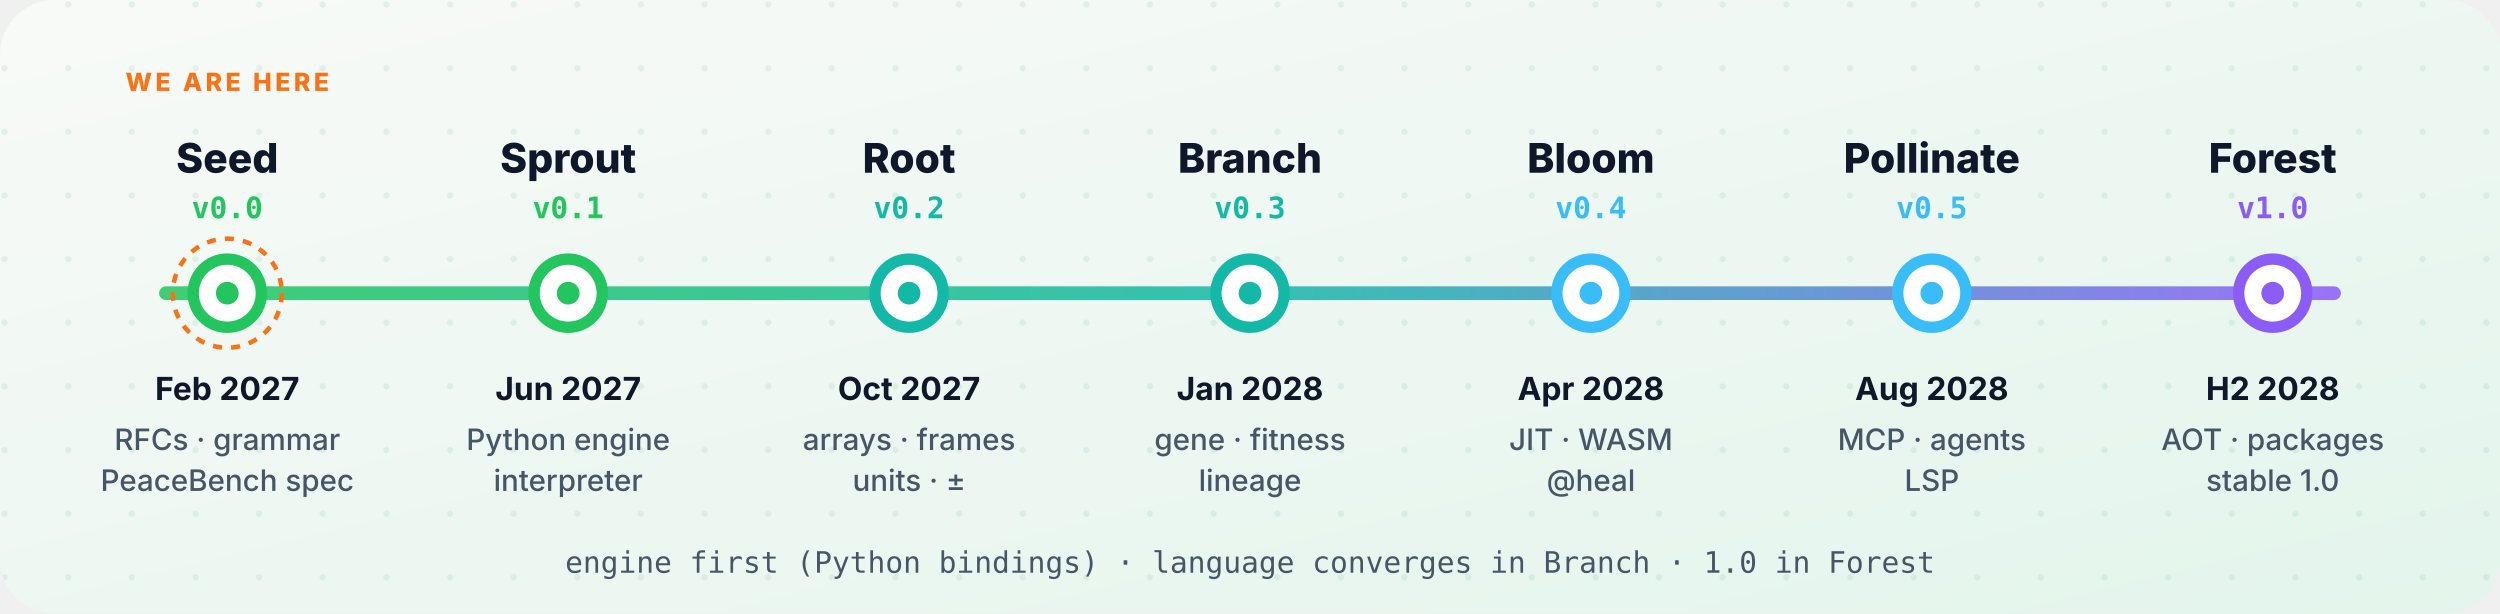
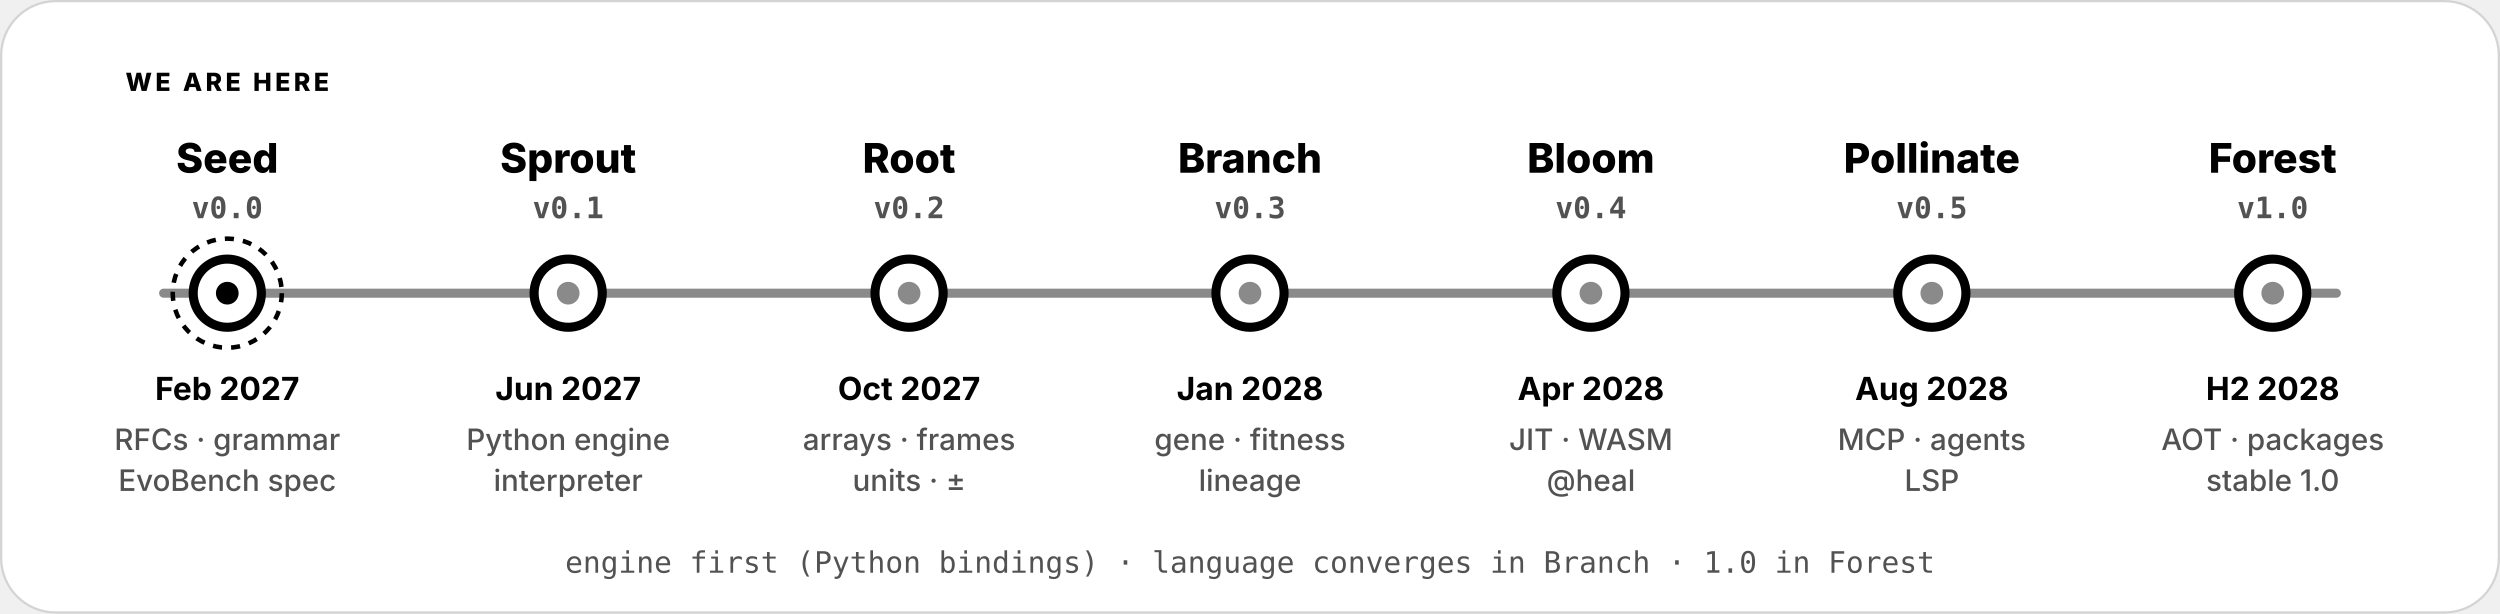
- <svg xmlns="http://www.w3.org/2000/svg" width="1100" height="270" viewBox="0 0 1100 270" role="img" aria-label="Peace roadmap from Seed (v0.0) to Forest (v1.0)">
-   <defs>
-     <linearGradient id="rmlight-bg" x1="0" y1="0" x2="1" y2="1">
-       <stop offset="0" stop-color="#F8FAF7" />
-       <stop offset="1" stop-color="#E3F5EC" />
-     </linearGradient>
-     <pattern id="rmlight-dots" width="28" height="28" patternUnits="userSpaceOnUse">
-       <circle cx="2" cy="2" r="1.4" fill="#0F766E" opacity="0.35" />
-     </pattern>
-   </defs>
-   <rect width="1100" height="270" rx="24" fill="url(#rmlight-bg)" />
-   <rect width="1100" height="270" rx="24" fill="url(#rmlight-dots)" opacity="0.24" />
-   <defs>
-     <linearGradient id="rmlight-ln" x1="0" y1="0" x2="1" y2="0">
-       <stop offset="0" stop-color="#22C55E" />
-       <stop offset="0.5" stop-color="#14B8A6" />
-       <stop offset="1" stop-color="#8B5CF6" />
-     </linearGradient>
-   </defs>
-   <rect x="70" y="126" width="960" height="6" rx="3" fill="url(#rmlight-ln)" opacity="0.85" />
-   <circle cx="100" cy="129" r="24" fill="none" stroke="#F97316" stroke-width="2" stroke-dasharray="4 4" />
-   <text x="100.0" y="40.0" font-family="Inter, 'Segoe UI', -apple-system, BlinkMacSystemFont, Helvetica, Arial, sans-serif" font-size="11" font-weight="800" fill="#F97316" text-anchor="middle" letter-spacing="1.5">WE ARE HERE</text>
-   <circle cx="100" cy="129" r="15" fill="#FFFFFF" stroke="#22C55E" stroke-width="5" />
-   <circle cx="100" cy="129" r="5" fill="#22C55E" />
-   <text x="100.0" y="76.0" font-family="Inter, 'Segoe UI', -apple-system, BlinkMacSystemFont, Helvetica, Arial, sans-serif" font-size="18" font-weight="800" fill="#0F172A" text-anchor="middle">Seed</text>
-   <text x="100.0" y="96.0" font-family="'JetBrains Mono', 'SFMono-Regular', Menlo, Consolas, 'DejaVu Sans Mono', monospace" font-size="13" font-weight="700" fill="#22C55E" text-anchor="middle">v0.0</text>
-   <text x="100.0" y="176.0" font-family="Inter, 'Segoe UI', -apple-system, BlinkMacSystemFont, Helvetica, Arial, sans-serif" font-size="14" font-weight="700" fill="#0F172A" text-anchor="middle">Feb 2027</text>
-   <text x="100.0" y="198.0" font-family="Inter, 'Segoe UI', -apple-system, BlinkMacSystemFont, Helvetica, Arial, sans-serif" font-size="13" font-weight="500" fill="#475569" text-anchor="middle">RFCs · grammar</text>
-   <text x="100.0" y="216.0" font-family="Inter, 'Segoe UI', -apple-system, BlinkMacSystemFont, Helvetica, Arial, sans-serif" font-size="13" font-weight="500" fill="#475569" text-anchor="middle">PeaceBench spec</text>
-   <circle cx="250" cy="129" r="15" fill="#FFFFFF" stroke="#22C55E" stroke-width="5" />
-   <circle cx="250" cy="129" r="5" fill="#22C55E" />
-   <text x="250.0" y="76.0" font-family="Inter, 'Segoe UI', -apple-system, BlinkMacSystemFont, Helvetica, Arial, sans-serif" font-size="18" font-weight="800" fill="#0F172A" text-anchor="middle">Sprout</text>
-   <text x="250.0" y="96.0" font-family="'JetBrains Mono', 'SFMono-Regular', Menlo, Consolas, 'DejaVu Sans Mono', monospace" font-size="13" font-weight="700" fill="#22C55E" text-anchor="middle">v0.1</text>
-   <text x="250.0" y="176.0" font-family="Inter, 'Segoe UI', -apple-system, BlinkMacSystemFont, Helvetica, Arial, sans-serif" font-size="14" font-weight="700" fill="#0F172A" text-anchor="middle">Jun 2027</text>
-   <text x="250.0" y="198.0" font-family="Inter, 'Segoe UI', -apple-system, BlinkMacSystemFont, Helvetica, Arial, sans-serif" font-size="13" font-weight="500" fill="#475569" text-anchor="middle">Python engine</text>
-   <text x="250.0" y="216.0" font-family="Inter, 'Segoe UI', -apple-system, BlinkMacSystemFont, Helvetica, Arial, sans-serif" font-size="13" font-weight="500" fill="#475569" text-anchor="middle">interpreter</text>
-   <circle cx="400" cy="129" r="15" fill="#FFFFFF" stroke="#14B8A6" stroke-width="5" />
-   <circle cx="400" cy="129" r="5" fill="#14B8A6" />
-   <text x="400.0" y="76.0" font-family="Inter, 'Segoe UI', -apple-system, BlinkMacSystemFont, Helvetica, Arial, sans-serif" font-size="18" font-weight="800" fill="#0F172A" text-anchor="middle">Root</text>
-   <text x="400.0" y="96.0" font-family="'JetBrains Mono', 'SFMono-Regular', Menlo, Consolas, 'DejaVu Sans Mono', monospace" font-size="13" font-weight="700" fill="#14B8A6" text-anchor="middle">v0.2</text>
-   <text x="400.0" y="176.0" font-family="Inter, 'Segoe UI', -apple-system, BlinkMacSystemFont, Helvetica, Arial, sans-serif" font-size="14" font-weight="700" fill="#0F172A" text-anchor="middle">Oct 2027</text>
-   <text x="400.0" y="198.0" font-family="Inter, 'Segoe UI', -apple-system, BlinkMacSystemFont, Helvetica, Arial, sans-serif" font-size="13" font-weight="500" fill="#475569" text-anchor="middle">arrays · frames</text>
-   <text x="400.0" y="216.0" font-family="Inter, 'Segoe UI', -apple-system, BlinkMacSystemFont, Helvetica, Arial, sans-serif" font-size="13" font-weight="500" fill="#475569" text-anchor="middle">units · ±</text>
-   <circle cx="550" cy="129" r="15" fill="#FFFFFF" stroke="#14B8A6" stroke-width="5" />
-   <circle cx="550" cy="129" r="5" fill="#14B8A6" />
-   <text x="550.0" y="76.0" font-family="Inter, 'Segoe UI', -apple-system, BlinkMacSystemFont, Helvetica, Arial, sans-serif" font-size="18" font-weight="800" fill="#0F172A" text-anchor="middle">Branch</text>
-   <text x="550.0" y="96.0" font-family="'JetBrains Mono', 'SFMono-Regular', Menlo, Consolas, 'DejaVu Sans Mono', monospace" font-size="13" font-weight="700" fill="#14B8A6" text-anchor="middle">v0.3</text>
-   <text x="550.0" y="176.0" font-family="Inter, 'Segoe UI', -apple-system, BlinkMacSystemFont, Helvetica, Arial, sans-serif" font-size="14" font-weight="700" fill="#0F172A" text-anchor="middle">Jan 2028</text>
-   <text x="550.0" y="198.0" font-family="Inter, 'Segoe UI', -apple-system, BlinkMacSystemFont, Helvetica, Arial, sans-serif" font-size="13" font-weight="500" fill="#475569" text-anchor="middle">gene · fitness</text>
-   <text x="550.0" y="216.0" font-family="Inter, 'Segoe UI', -apple-system, BlinkMacSystemFont, Helvetica, Arial, sans-serif" font-size="13" font-weight="500" fill="#475569" text-anchor="middle">lineage</text>
-   <circle cx="700" cy="129" r="15" fill="#FFFFFF" stroke="#38BDF8" stroke-width="5" />
-   <circle cx="700" cy="129" r="5" fill="#38BDF8" />
-   <text x="700.0" y="76.0" font-family="Inter, 'Segoe UI', -apple-system, BlinkMacSystemFont, Helvetica, Arial, sans-serif" font-size="18" font-weight="800" fill="#0F172A" text-anchor="middle">Bloom</text>
-   <text x="700.0" y="96.0" font-family="'JetBrains Mono', 'SFMono-Regular', Menlo, Consolas, 'DejaVu Sans Mono', monospace" font-size="13" font-weight="700" fill="#38BDF8" text-anchor="middle">v0.4</text>
-   <text x="700.0" y="176.0" font-family="Inter, 'Segoe UI', -apple-system, BlinkMacSystemFont, Helvetica, Arial, sans-serif" font-size="14" font-weight="700" fill="#0F172A" text-anchor="middle">Apr 2028</text>
-   <text x="700.0" y="198.0" font-family="Inter, 'Segoe UI', -apple-system, BlinkMacSystemFont, Helvetica, Arial, sans-serif" font-size="13" font-weight="500" fill="#475569" text-anchor="middle">JIT · WASM</text>
-   <text x="700.0" y="216.0" font-family="Inter, 'Segoe UI', -apple-system, BlinkMacSystemFont, Helvetica, Arial, sans-serif" font-size="13" font-weight="500" fill="#475569" text-anchor="middle">@heal</text>
-   <circle cx="850" cy="129" r="15" fill="#FFFFFF" stroke="#38BDF8" stroke-width="5" />
-   <circle cx="850" cy="129" r="5" fill="#38BDF8" />
-   <text x="850.0" y="76.0" font-family="Inter, 'Segoe UI', -apple-system, BlinkMacSystemFont, Helvetica, Arial, sans-serif" font-size="18" font-weight="800" fill="#0F172A" text-anchor="middle">Pollinate</text>
-   <text x="850.0" y="96.0" font-family="'JetBrains Mono', 'SFMono-Regular', Menlo, Consolas, 'DejaVu Sans Mono', monospace" font-size="13" font-weight="700" fill="#38BDF8" text-anchor="middle">v0.5</text>
-   <text x="850.0" y="176.0" font-family="Inter, 'Segoe UI', -apple-system, BlinkMacSystemFont, Helvetica, Arial, sans-serif" font-size="14" font-weight="700" fill="#0F172A" text-anchor="middle">Aug 2028</text>
-   <text x="850.0" y="198.0" font-family="Inter, 'Segoe UI', -apple-system, BlinkMacSystemFont, Helvetica, Arial, sans-serif" font-size="13" font-weight="500" fill="#475569" text-anchor="middle">MCP · agents</text>
-   <text x="850.0" y="216.0" font-family="Inter, 'Segoe UI', -apple-system, BlinkMacSystemFont, Helvetica, Arial, sans-serif" font-size="13" font-weight="500" fill="#475569" text-anchor="middle">LSP</text>
-   <circle cx="1000" cy="129" r="15" fill="#FFFFFF" stroke="#8B5CF6" stroke-width="5" />
-   <circle cx="1000" cy="129" r="5" fill="#8B5CF6" />
-   <text x="1000.0" y="76.0" font-family="Inter, 'Segoe UI', -apple-system, BlinkMacSystemFont, Helvetica, Arial, sans-serif" font-size="18" font-weight="800" fill="#0F172A" text-anchor="middle">Forest</text>
-   <text x="1000.0" y="96.0" font-family="'JetBrains Mono', 'SFMono-Regular', Menlo, Consolas, 'DejaVu Sans Mono', monospace" font-size="13" font-weight="700" fill="#8B5CF6" text-anchor="middle">v1.0</text>
-   <text x="1000.0" y="176.0" font-family="Inter, 'Segoe UI', -apple-system, BlinkMacSystemFont, Helvetica, Arial, sans-serif" font-size="14" font-weight="700" fill="#0F172A" text-anchor="middle">H2 2028</text>
-   <text x="1000.0" y="198.0" font-family="Inter, 'Segoe UI', -apple-system, BlinkMacSystemFont, Helvetica, Arial, sans-serif" font-size="13" font-weight="500" fill="#475569" text-anchor="middle">AOT · packages</text>
-   <text x="1000.0" y="216.0" font-family="Inter, 'Segoe UI', -apple-system, BlinkMacSystemFont, Helvetica, Arial, sans-serif" font-size="13" font-weight="500" fill="#475569" text-anchor="middle">stable 1.0</text>
-   <text x="550.0" y="252.0" font-family="'JetBrains Mono', 'SFMono-Regular', Menlo, Consolas, 'DejaVu Sans Mono', monospace" font-size="13" font-weight="500" fill="#475569" text-anchor="middle">engine first (Python bindings)  ·  language converges in Branch  ·  1.0 in Forest</text>
+ <svg xmlns="http://www.w3.org/2000/svg" width="1100" height="270" viewBox="0 0 1100 270" role="img" aria-label="Evolve roadmap from Seed (v0.0) to Forest (v1.0)">
+   <rect x="0.5" y="0.5" width="1099" height="269" rx="24" fill="#FFFFFF" stroke="#D4D4D4" stroke-width="1" />
+   <rect x="70" y="127" width="960" height="4" rx="2" fill="#8A8A8A" />
+   <circle cx="100" cy="129" r="24" fill="none" stroke="#000000" stroke-width="2" stroke-dasharray="4 4" />
+   <text x="100.0" y="40.0" font-family="Inter, 'Segoe UI', -apple-system, BlinkMacSystemFont, Helvetica, Arial, sans-serif" font-size="11" font-weight="800" fill="#000000" text-anchor="middle" letter-spacing="1.5">WE ARE HERE</text>
+   <circle cx="100" cy="129" r="15" fill="#FFFFFF" stroke="#000000" stroke-width="4" />
+   <circle cx="100" cy="129" r="5" fill="#000000" />
+   <text x="100.0" y="76.0" font-family="Inter, 'Segoe UI', -apple-system, BlinkMacSystemFont, Helvetica, Arial, sans-serif" font-size="18" font-weight="800" fill="#000000" text-anchor="middle">Seed</text>
+   <text x="100.0" y="96.0" font-family="'JetBrains Mono', 'SFMono-Regular', Menlo, Consolas, 'DejaVu Sans Mono', monospace" font-size="13" font-weight="700" fill="#525252" text-anchor="middle">v0.0</text>
+   <text x="100.0" y="176.0" font-family="Inter, 'Segoe UI', -apple-system, BlinkMacSystemFont, Helvetica, Arial, sans-serif" font-size="14" font-weight="700" fill="#000000" text-anchor="middle">Feb 2027</text>
+   <text x="100.0" y="198.0" font-family="Inter, 'Segoe UI', -apple-system, BlinkMacSystemFont, Helvetica, Arial, sans-serif" font-size="13" font-weight="500" fill="#525252" text-anchor="middle">RFCs · grammar</text>
+   <text x="100.0" y="216.0" font-family="Inter, 'Segoe UI', -apple-system, BlinkMacSystemFont, Helvetica, Arial, sans-serif" font-size="13" font-weight="500" fill="#525252" text-anchor="middle">EvoBench spec</text>
+   <circle cx="250" cy="129" r="15" fill="#FFFFFF" stroke="#000000" stroke-width="4" />
+   <circle cx="250" cy="129" r="5" fill="#8A8A8A" />
+   <text x="250.0" y="76.0" font-family="Inter, 'Segoe UI', -apple-system, BlinkMacSystemFont, Helvetica, Arial, sans-serif" font-size="18" font-weight="800" fill="#000000" text-anchor="middle">Sprout</text>
+   <text x="250.0" y="96.0" font-family="'JetBrains Mono', 'SFMono-Regular', Menlo, Consolas, 'DejaVu Sans Mono', monospace" font-size="13" font-weight="700" fill="#525252" text-anchor="middle">v0.1</text>
+   <text x="250.0" y="176.0" font-family="Inter, 'Segoe UI', -apple-system, BlinkMacSystemFont, Helvetica, Arial, sans-serif" font-size="14" font-weight="700" fill="#000000" text-anchor="middle">Jun 2027</text>
+   <text x="250.0" y="198.0" font-family="Inter, 'Segoe UI', -apple-system, BlinkMacSystemFont, Helvetica, Arial, sans-serif" font-size="13" font-weight="500" fill="#525252" text-anchor="middle">Python engine</text>
+   <text x="250.0" y="216.0" font-family="Inter, 'Segoe UI', -apple-system, BlinkMacSystemFont, Helvetica, Arial, sans-serif" font-size="13" font-weight="500" fill="#525252" text-anchor="middle">interpreter</text>
+   <circle cx="400" cy="129" r="15" fill="#FFFFFF" stroke="#000000" stroke-width="4" />
+   <circle cx="400" cy="129" r="5" fill="#8A8A8A" />
+   <text x="400.0" y="76.0" font-family="Inter, 'Segoe UI', -apple-system, BlinkMacSystemFont, Helvetica, Arial, sans-serif" font-size="18" font-weight="800" fill="#000000" text-anchor="middle">Root</text>
+   <text x="400.0" y="96.0" font-family="'JetBrains Mono', 'SFMono-Regular', Menlo, Consolas, 'DejaVu Sans Mono', monospace" font-size="13" font-weight="700" fill="#525252" text-anchor="middle">v0.2</text>
+   <text x="400.0" y="176.0" font-family="Inter, 'Segoe UI', -apple-system, BlinkMacSystemFont, Helvetica, Arial, sans-serif" font-size="14" font-weight="700" fill="#000000" text-anchor="middle">Oct 2027</text>
+   <text x="400.0" y="198.0" font-family="Inter, 'Segoe UI', -apple-system, BlinkMacSystemFont, Helvetica, Arial, sans-serif" font-size="13" font-weight="500" fill="#525252" text-anchor="middle">arrays · frames</text>
+   <text x="400.0" y="216.0" font-family="Inter, 'Segoe UI', -apple-system, BlinkMacSystemFont, Helvetica, Arial, sans-serif" font-size="13" font-weight="500" fill="#525252" text-anchor="middle">units · ±</text>
+   <circle cx="550" cy="129" r="15" fill="#FFFFFF" stroke="#000000" stroke-width="4" />
+   <circle cx="550" cy="129" r="5" fill="#8A8A8A" />
+   <text x="550.0" y="76.0" font-family="Inter, 'Segoe UI', -apple-system, BlinkMacSystemFont, Helvetica, Arial, sans-serif" font-size="18" font-weight="800" fill="#000000" text-anchor="middle">Branch</text>
+   <text x="550.0" y="96.0" font-family="'JetBrains Mono', 'SFMono-Regular', Menlo, Consolas, 'DejaVu Sans Mono', monospace" font-size="13" font-weight="700" fill="#525252" text-anchor="middle">v0.3</text>
+   <text x="550.0" y="176.0" font-family="Inter, 'Segoe UI', -apple-system, BlinkMacSystemFont, Helvetica, Arial, sans-serif" font-size="14" font-weight="700" fill="#000000" text-anchor="middle">Jan 2028</text>
+   <text x="550.0" y="198.0" font-family="Inter, 'Segoe UI', -apple-system, BlinkMacSystemFont, Helvetica, Arial, sans-serif" font-size="13" font-weight="500" fill="#525252" text-anchor="middle">gene · fitness</text>
+   <text x="550.0" y="216.0" font-family="Inter, 'Segoe UI', -apple-system, BlinkMacSystemFont, Helvetica, Arial, sans-serif" font-size="13" font-weight="500" fill="#525252" text-anchor="middle">lineage</text>
+   <circle cx="700" cy="129" r="15" fill="#FFFFFF" stroke="#000000" stroke-width="4" />
+   <circle cx="700" cy="129" r="5" fill="#8A8A8A" />
+   <text x="700.0" y="76.0" font-family="Inter, 'Segoe UI', -apple-system, BlinkMacSystemFont, Helvetica, Arial, sans-serif" font-size="18" font-weight="800" fill="#000000" text-anchor="middle">Bloom</text>
+   <text x="700.0" y="96.0" font-family="'JetBrains Mono', 'SFMono-Regular', Menlo, Consolas, 'DejaVu Sans Mono', monospace" font-size="13" font-weight="700" fill="#525252" text-anchor="middle">v0.4</text>
+   <text x="700.0" y="176.0" font-family="Inter, 'Segoe UI', -apple-system, BlinkMacSystemFont, Helvetica, Arial, sans-serif" font-size="14" font-weight="700" fill="#000000" text-anchor="middle">Apr 2028</text>
+   <text x="700.0" y="198.0" font-family="Inter, 'Segoe UI', -apple-system, BlinkMacSystemFont, Helvetica, Arial, sans-serif" font-size="13" font-weight="500" fill="#525252" text-anchor="middle">JIT · WASM</text>
+   <text x="700.0" y="216.0" font-family="Inter, 'Segoe UI', -apple-system, BlinkMacSystemFont, Helvetica, Arial, sans-serif" font-size="13" font-weight="500" fill="#525252" text-anchor="middle">@heal</text>
+   <circle cx="850" cy="129" r="15" fill="#FFFFFF" stroke="#000000" stroke-width="4" />
+   <circle cx="850" cy="129" r="5" fill="#8A8A8A" />
+   <text x="850.0" y="76.0" font-family="Inter, 'Segoe UI', -apple-system, BlinkMacSystemFont, Helvetica, Arial, sans-serif" font-size="18" font-weight="800" fill="#000000" text-anchor="middle">Pollinate</text>
+   <text x="850.0" y="96.0" font-family="'JetBrains Mono', 'SFMono-Regular', Menlo, Consolas, 'DejaVu Sans Mono', monospace" font-size="13" font-weight="700" fill="#525252" text-anchor="middle">v0.5</text>
+   <text x="850.0" y="176.0" font-family="Inter, 'Segoe UI', -apple-system, BlinkMacSystemFont, Helvetica, Arial, sans-serif" font-size="14" font-weight="700" fill="#000000" text-anchor="middle">Aug 2028</text>
+   <text x="850.0" y="198.0" font-family="Inter, 'Segoe UI', -apple-system, BlinkMacSystemFont, Helvetica, Arial, sans-serif" font-size="13" font-weight="500" fill="#525252" text-anchor="middle">MCP · agents</text>
+   <text x="850.0" y="216.0" font-family="Inter, 'Segoe UI', -apple-system, BlinkMacSystemFont, Helvetica, Arial, sans-serif" font-size="13" font-weight="500" fill="#525252" text-anchor="middle">LSP</text>
+   <circle cx="1000" cy="129" r="15" fill="#FFFFFF" stroke="#000000" stroke-width="4" />
+   <circle cx="1000" cy="129" r="5" fill="#8A8A8A" />
+   <text x="1000.0" y="76.0" font-family="Inter, 'Segoe UI', -apple-system, BlinkMacSystemFont, Helvetica, Arial, sans-serif" font-size="18" font-weight="800" fill="#000000" text-anchor="middle">Forest</text>
+   <text x="1000.0" y="96.0" font-family="'JetBrains Mono', 'SFMono-Regular', Menlo, Consolas, 'DejaVu Sans Mono', monospace" font-size="13" font-weight="700" fill="#525252" text-anchor="middle">v1.0</text>
+   <text x="1000.0" y="176.0" font-family="Inter, 'Segoe UI', -apple-system, BlinkMacSystemFont, Helvetica, Arial, sans-serif" font-size="14" font-weight="700" fill="#000000" text-anchor="middle">H2 2028</text>
+   <text x="1000.0" y="198.0" font-family="Inter, 'Segoe UI', -apple-system, BlinkMacSystemFont, Helvetica, Arial, sans-serif" font-size="13" font-weight="500" fill="#525252" text-anchor="middle">AOT · packages</text>
+   <text x="1000.0" y="216.0" font-family="Inter, 'Segoe UI', -apple-system, BlinkMacSystemFont, Helvetica, Arial, sans-serif" font-size="13" font-weight="500" fill="#525252" text-anchor="middle">stable 1.0</text>
+   <text x="550.0" y="252.0" font-family="'JetBrains Mono', 'SFMono-Regular', Menlo, Consolas, 'DejaVu Sans Mono', monospace" font-size="13" font-weight="500" fill="#525252" text-anchor="middle">engine first (Python bindings)  ·  language converges in Branch  ·  1.0 in Forest</text>
</svg>
